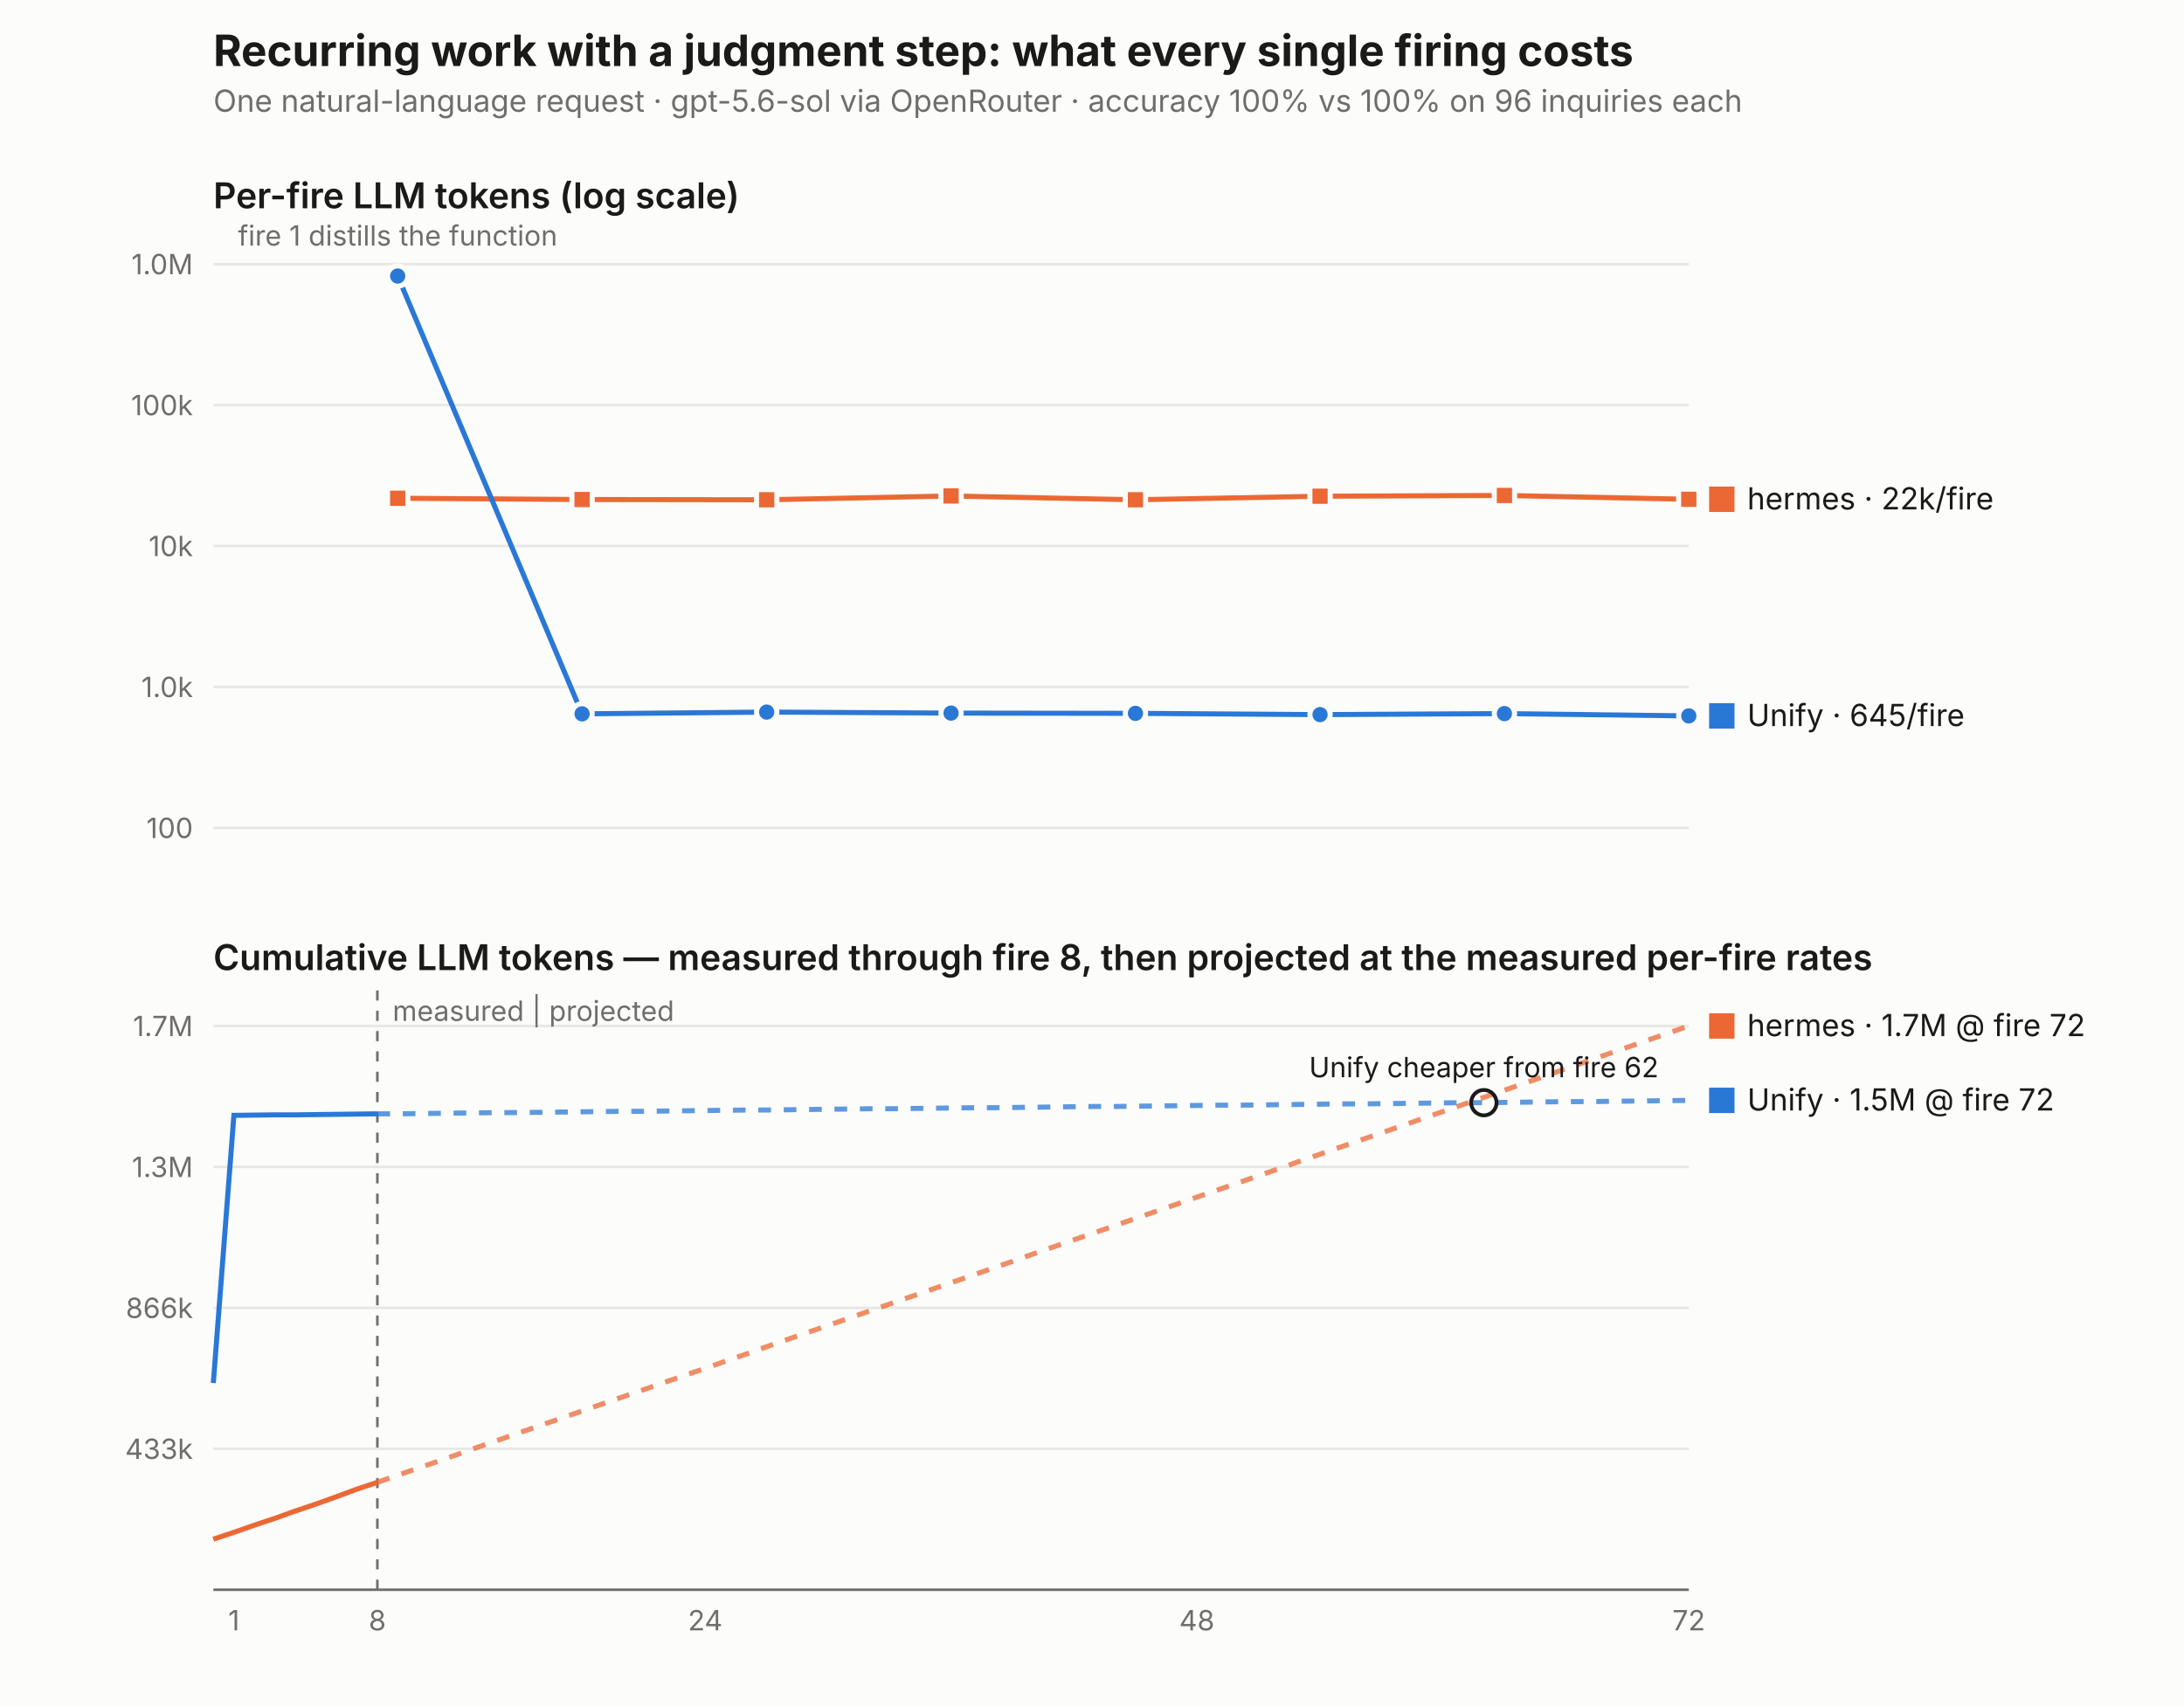
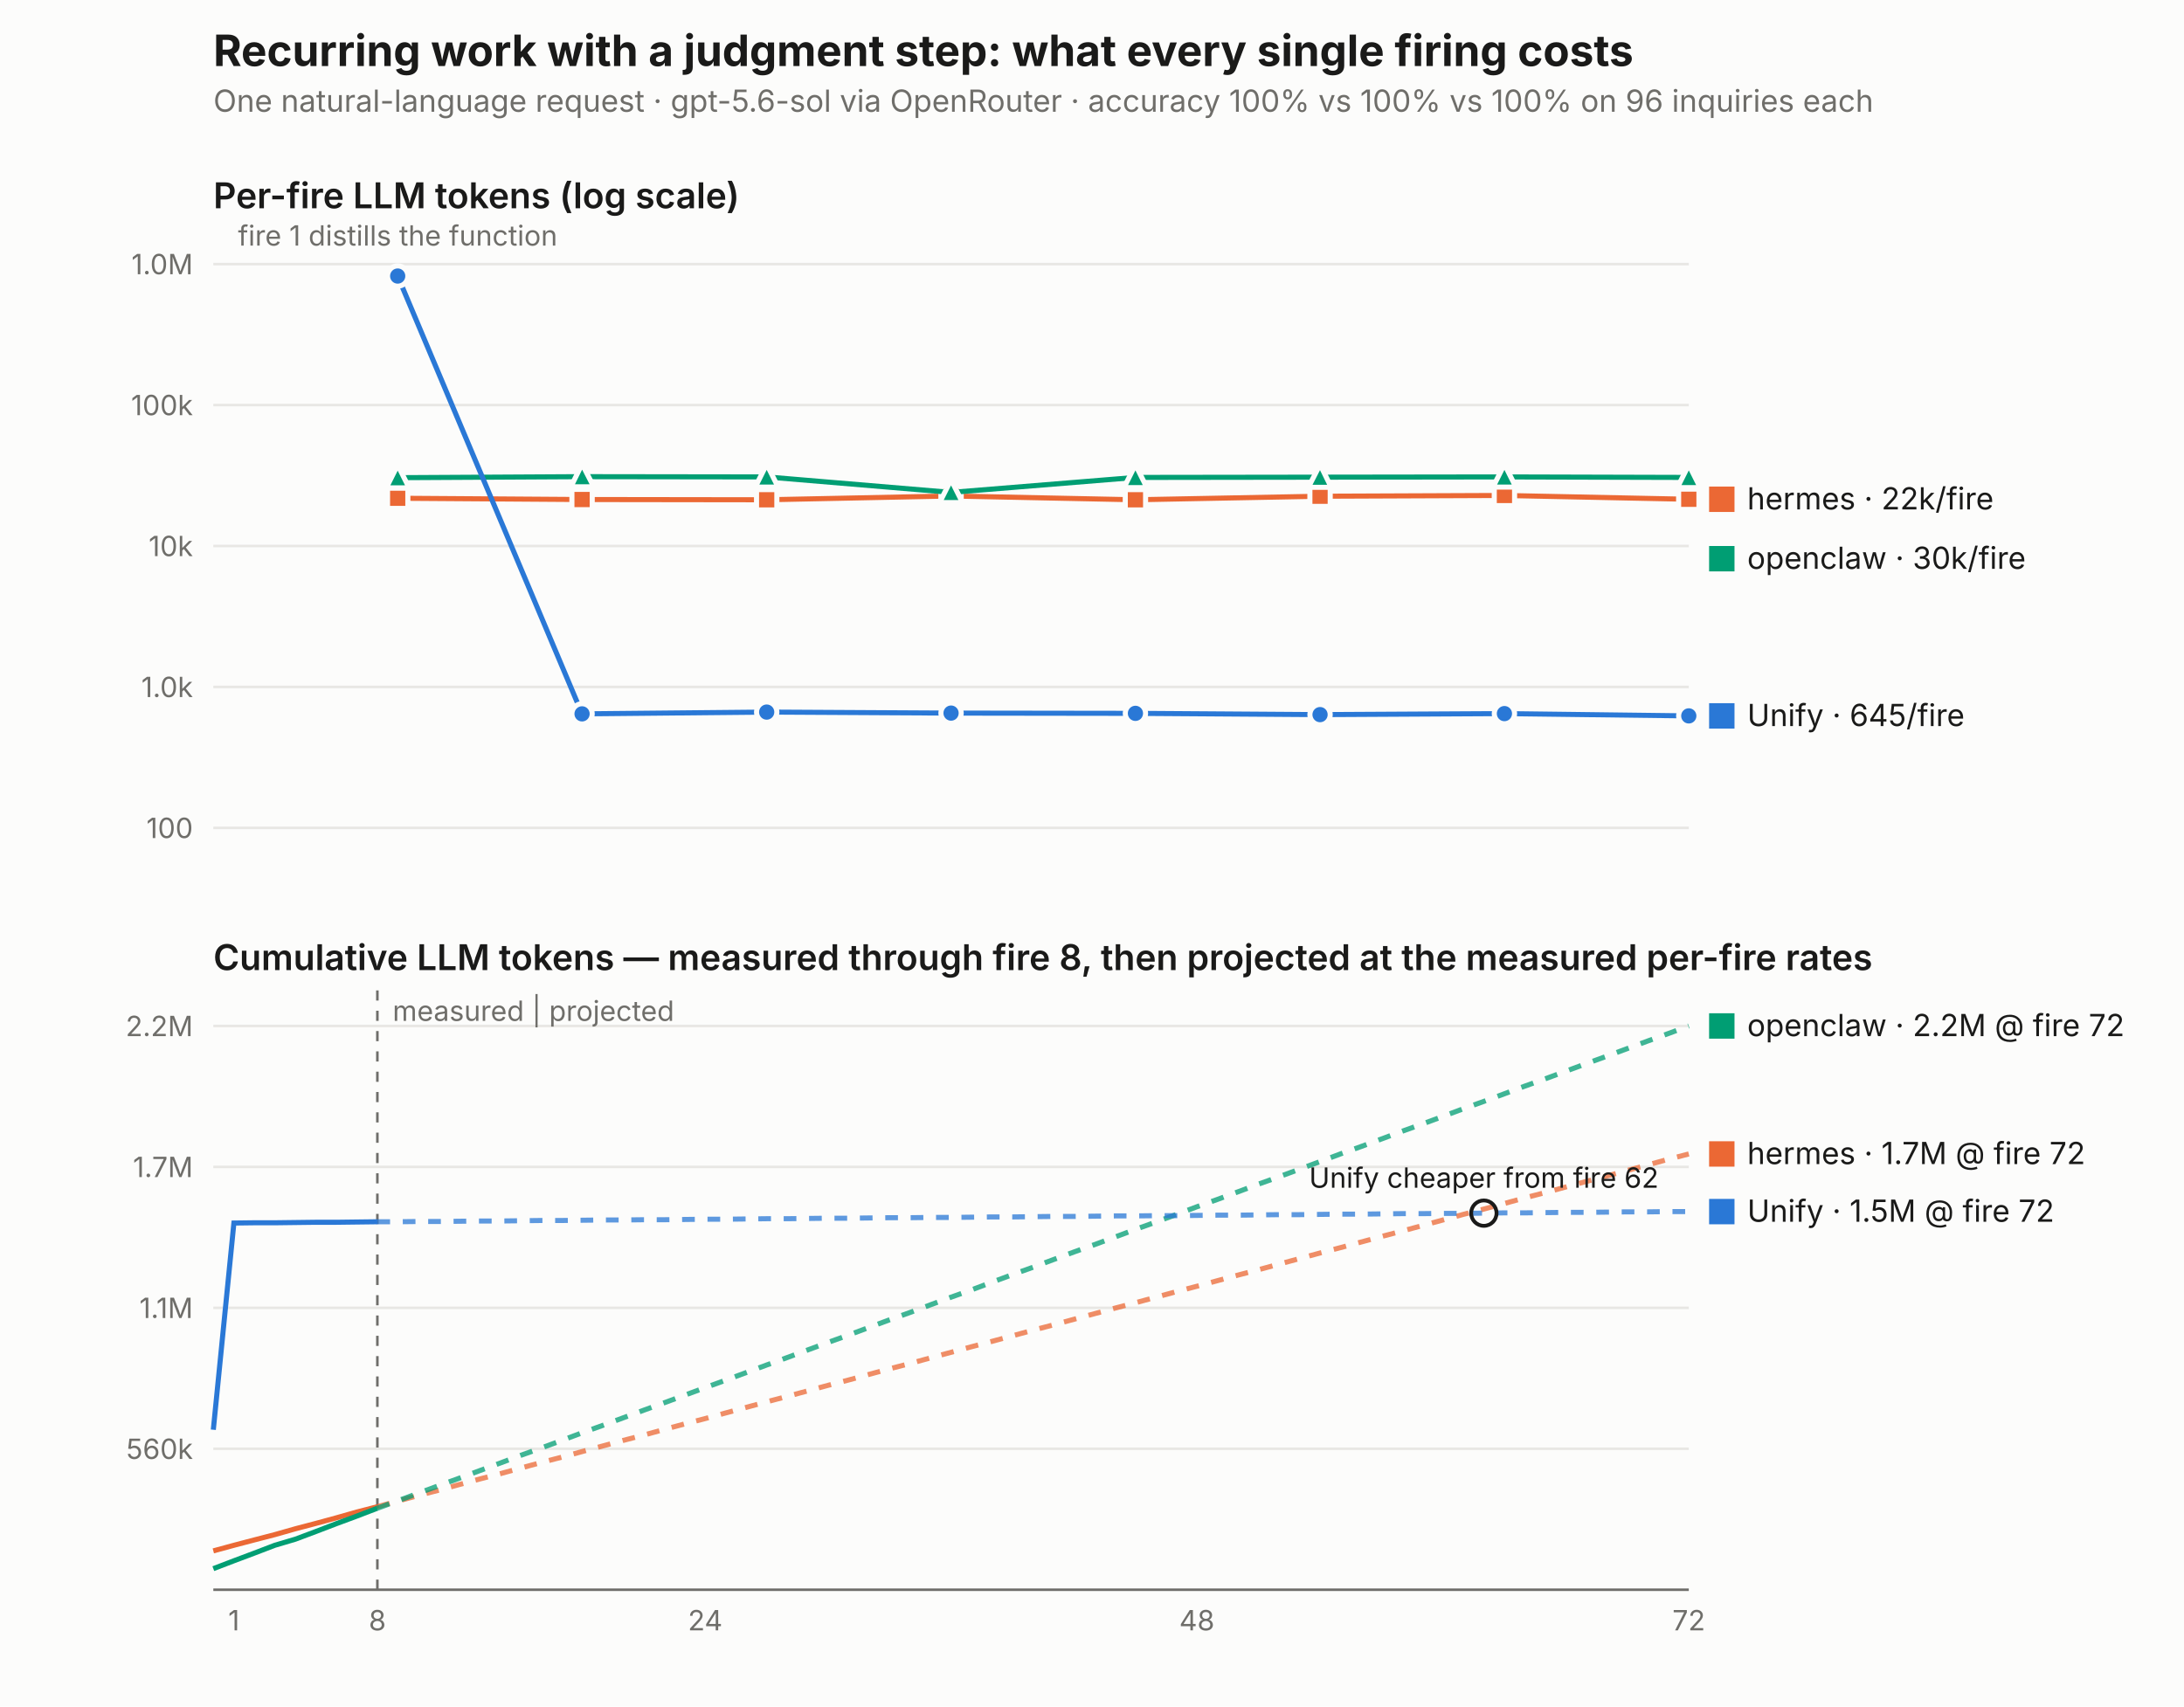
<svg xmlns="http://www.w3.org/2000/svg" width="860" height="672" viewBox="0 0 860 672" font-family="system-ui, -apple-system, Segoe UI, sans-serif">
  <rect width="860" height="672" fill="#fcfcfb" />
  <text x="84" y="26" fill="#1a1a19" font-size="17" font-weight="700">Recurring work with a judgment step: what every single firing costs</text>
-   <text x="84" y="44" fill="#6f6e6a" font-size="12">One natural-language request · gpt-5.6-sol via OpenRouter · accuracy 100% vs 100% on 96 inquiries each</text>
+   <text x="84" y="44" fill="#6f6e6a" font-size="12">One natural-language request · gpt-5.6-sol via OpenRouter · accuracy 100% vs 100% vs 100% on 96 inquiries each</text>
  <text x="84" y="82" fill="#1a1a19" font-size="14" font-weight="600">Per-fire LLM tokens (log scale)</text>
  <line x1="84" y1="326.0" x2="665" y2="326.0" stroke="#e8e7e4" stroke-width="1" />
  <text x="76" y="330.0" fill="#6f6e6a" font-size="11" text-anchor="end">100</text>
  <line x1="84" y1="270.5" x2="665" y2="270.5" stroke="#e8e7e4" stroke-width="1" />
  <text x="76" y="274.5" fill="#6f6e6a" font-size="11" text-anchor="end">1.0k</text>
  <line x1="84" y1="215.0" x2="665" y2="215.0" stroke="#e8e7e4" stroke-width="1" />
  <text x="76" y="219.0" fill="#6f6e6a" font-size="11" text-anchor="end">10k</text>
  <line x1="84" y1="159.5" x2="665" y2="159.5" stroke="#e8e7e4" stroke-width="1" />
  <text x="76" y="163.5" fill="#6f6e6a" font-size="11" text-anchor="end">100k</text>
  <line x1="84" y1="104.0" x2="665" y2="104.0" stroke="#e8e7e4" stroke-width="1" />
  <text x="76" y="108.0" fill="#6f6e6a" font-size="11" text-anchor="end">1.0M</text>
  <polyline points="156.6,196.2 229.2,196.7 301.9,196.8 374.5,195.3 447.1,196.8 519.8,195.4 592.4,195.1 665.0,196.6" fill="none" stroke="#eb6834" stroke-width="2" />
  <rect x="152.6" y="192.2" width="8" height="8" fill="#eb6834" stroke="#fcfcfb" stroke-width="2" />
  <rect x="225.2" y="192.7" width="8" height="8" fill="#eb6834" stroke="#fcfcfb" stroke-width="2" />
  <rect x="297.9" y="192.8" width="8" height="8" fill="#eb6834" stroke="#fcfcfb" stroke-width="2" />
  <rect x="370.5" y="191.3" width="8" height="8" fill="#eb6834" stroke="#fcfcfb" stroke-width="2" />
  <rect x="443.1" y="192.8" width="8" height="8" fill="#eb6834" stroke="#fcfcfb" stroke-width="2" />
  <rect x="515.8" y="191.4" width="8" height="8" fill="#eb6834" stroke="#fcfcfb" stroke-width="2" />
  <rect x="588.4" y="191.1" width="8" height="8" fill="#eb6834" stroke="#fcfcfb" stroke-width="2" />
  <rect x="661.0" y="192.6" width="8" height="8" fill="#eb6834" stroke="#fcfcfb" stroke-width="2" />
+   <polyline points="156.6,188.1 229.2,187.7 301.9,187.8 374.5,193.9 447.1,188.0 519.8,187.9 592.4,187.8 665.0,188.0" fill="none" stroke="#009E73" stroke-width="2" />
+   <path d="M 156.6 183.1 L 161.1 192.1 L 152.1 192.1 Z" fill="#009E73" stroke="#fcfcfb" stroke-width="2" />
+   <path d="M 229.2 182.7 L 233.8 191.7 L 224.8 191.7 Z" fill="#009E73" stroke="#fcfcfb" stroke-width="2" />
+   <path d="M 301.9 182.8 L 306.4 191.8 L 297.4 191.8 Z" fill="#009E73" stroke="#fcfcfb" stroke-width="2" />
+   <path d="M 374.5 188.9 L 379.0 197.9 L 370.0 197.9 Z" fill="#009E73" stroke="#fcfcfb" stroke-width="2" />
+   <path d="M 447.1 183.0 L 451.6 192.0 L 442.6 192.0 Z" fill="#009E73" stroke="#fcfcfb" stroke-width="2" />
+   <path d="M 519.8 182.9 L 524.2 191.9 L 515.2 191.9 Z" fill="#009E73" stroke="#fcfcfb" stroke-width="2" />
+   <path d="M 592.4 182.8 L 596.9 191.8 L 587.9 191.8 Z" fill="#009E73" stroke="#fcfcfb" stroke-width="2" />
+   <path d="M 665.0 183.0 L 669.5 192.0 L 660.5 192.0 Z" fill="#009E73" stroke="#fcfcfb" stroke-width="2" />
  <polyline points="156.6,108.7 229.2,281.1 301.9,280.4 374.5,280.8 447.1,280.9 519.8,281.4 592.4,281.0 665.0,281.9" fill="none" stroke="#2a78d6" stroke-width="2" />
  <circle cx="156.6" cy="108.7" r="4" fill="#2a78d6" stroke="#fcfcfb" stroke-width="2" />
  <circle cx="229.2" cy="281.1" r="4" fill="#2a78d6" stroke="#fcfcfb" stroke-width="2" />
  <circle cx="301.9" cy="280.4" r="4" fill="#2a78d6" stroke="#fcfcfb" stroke-width="2" />
  <circle cx="374.5" cy="280.8" r="4" fill="#2a78d6" stroke="#fcfcfb" stroke-width="2" />
  <circle cx="447.1" cy="280.9" r="4" fill="#2a78d6" stroke="#fcfcfb" stroke-width="2" />
  <circle cx="519.8" cy="281.4" r="4" fill="#2a78d6" stroke="#fcfcfb" stroke-width="2" />
  <circle cx="592.4" cy="281.0" r="4" fill="#2a78d6" stroke="#fcfcfb" stroke-width="2" />
  <circle cx="665.0" cy="281.9" r="4" fill="#2a78d6" stroke="#fcfcfb" stroke-width="2" />
  <rect x="673" y="276.9" width="10" height="10" fill="#2a78d6" />
  <text x="688" y="285.9" fill="#1a1a19" font-size="12">Unify · 645/fire</text>
  <rect x="673" y="191.6" width="10" height="10" fill="#eb6834" />
  <text x="688" y="200.6" fill="#1a1a19" font-size="12">hermes · 22k/fire</text>
+   <rect x="673" y="215.0" width="10" height="10" fill="#009E73" />
+   <text x="688" y="224.0" fill="#1a1a19" font-size="12">openclaw · 30k/fire</text>
  <text x="156.6" y="96.7" fill="#6f6e6a" font-size="11" text-anchor="middle">fire 1 distills the function</text>
  <text x="84" y="382" fill="#1a1a19" font-size="14" font-weight="600">Cumulative LLM tokens — measured through fire 8, then projected at the measured per-fire rates</text>
  <line x1="84" y1="570.5" x2="665" y2="570.5" stroke="#e8e7e4" stroke-width="1" />
-   <text x="76" y="574.5" fill="#6f6e6a" font-size="11" text-anchor="end">433k</text>
+   <text x="76" y="574.5" fill="#6f6e6a" font-size="11" text-anchor="end">560k</text>
  <line x1="84" y1="515.0" x2="665" y2="515.0" stroke="#e8e7e4" stroke-width="1" />
-   <text x="76" y="519.0" fill="#6f6e6a" font-size="11" text-anchor="end">866k</text>
+   <text x="76" y="519.0" fill="#6f6e6a" font-size="11" text-anchor="end">1.1M</text>
  <line x1="84" y1="459.5" x2="665" y2="459.5" stroke="#e8e7e4" stroke-width="1" />
-   <text x="76" y="463.5" fill="#6f6e6a" font-size="11" text-anchor="end">1.3M</text>
+   <text x="76" y="463.5" fill="#6f6e6a" font-size="11" text-anchor="end">1.7M</text>
  <line x1="84" y1="404.0" x2="665" y2="404.0" stroke="#e8e7e4" stroke-width="1" />
-   <text x="76" y="408.0" fill="#6f6e6a" font-size="11" text-anchor="end">1.7M</text>
+   <text x="76" y="408.0" fill="#6f6e6a" font-size="11" text-anchor="end">2.2M</text>
  <line x1="84" y1="626.0" x2="665" y2="626.0" stroke="#6f6e6a" stroke-width="1" />
  <line x1="148.6" y1="390" x2="148.6" y2="626.0" stroke="#6f6e6a" stroke-width="1" stroke-dasharray="4 4" />
  <text x="154.6" y="402" fill="#6f6e6a" font-size="11">measured | projected</text>
-   <polyline points="84.0,606.1 92.1,603.4 100.1,600.6 108.2,597.9 116.3,595.0 124.3,592.3 132.4,589.4 140.5,586.4 148.6,583.7" fill="none" stroke="#eb6834" stroke-width="2" />
-   <polyline points="148.6,583.7 156.6,580.9 164.7,578.1 172.8,575.3 180.8,572.5 188.9,569.6 197.0,566.8 205.0,564.0 213.1,561.2 221.2,558.4 229.2,555.6 237.3,552.8 245.4,550.0 253.5,547.2 261.5,544.4 269.6,541.6 277.7,538.8 285.7,536.0 293.8,533.2 301.9,530.3 309.9,527.5 318.0,524.7 326.1,521.9 334.2,519.1 342.2,516.3 350.3,513.5 358.4,510.7 366.4,507.9 374.5,505.1 382.6,502.3 390.6,499.5 398.7,496.7 406.8,493.8 414.8,491.0 422.9,488.2 431.0,485.4 439.1,482.6 447.1,479.8 455.2,477.0 463.3,474.2 471.3,471.4 479.4,468.6 487.5,465.8 495.5,463.0 503.6,460.2 511.7,457.3 519.8,454.5 527.8,451.7 535.9,448.9 544.0,446.1 552.0,443.3 560.1,440.5 568.2,437.7 576.2,434.9 584.3,432.1 592.4,429.3 600.4,426.5 608.5,423.7 616.6,420.8 624.7,418.0 632.7,415.2 640.8,412.4 648.9,409.6 656.9,406.8 665.0,404.0" fill="none" stroke="#eb6834" stroke-width="2" stroke-dasharray="5 5" opacity="0.75" />
-   <polyline points="84.0,544.6 92.1,439.2 100.1,439.1 108.2,439.0 116.3,439.0 124.3,438.9 132.4,438.8 140.5,438.7 148.6,438.6" fill="none" stroke="#2a78d6" stroke-width="2" />
-   <polyline points="148.6,438.6 156.6,438.6 164.7,438.5 172.8,438.4 180.8,438.3 188.9,438.2 197.0,438.1 205.0,438.1 213.1,438.0 221.2,437.9 229.2,437.8 237.3,437.7 245.4,437.6 253.5,437.6 261.5,437.5 269.6,437.4 277.7,437.3 285.7,437.2 293.8,437.1 301.9,437.1 309.9,437.0 318.0,436.9 326.1,436.8 334.2,436.7 342.2,436.6 350.3,436.6 358.4,436.5 366.4,436.4 374.5,436.3 382.6,436.2 390.6,436.2 398.7,436.1 406.8,436.0 414.8,435.9 422.9,435.8 431.0,435.7 439.1,435.7 447.1,435.6 455.2,435.5 463.3,435.4 471.3,435.3 479.4,435.2 487.5,435.2 495.5,435.1 503.6,435.0 511.7,434.9 519.8,434.8 527.8,434.7 535.9,434.7 544.0,434.6 552.0,434.5 560.1,434.4 568.2,434.3 576.2,434.2 584.3,434.2 592.4,434.1 600.4,434.0 608.5,433.9 616.6,433.8 624.7,433.8 632.7,433.7 640.8,433.6 648.9,433.5 656.9,433.4 665.0,433.3" fill="none" stroke="#2a78d6" stroke-width="2" stroke-dasharray="5 5" opacity="0.75" />
-   <rect x="673" y="428.3" width="10" height="10" fill="#2a78d6" />
-   <text x="688" y="437.3" fill="#1a1a19" font-size="12">Unify · 1.5M @ fire 72</text>
-   <rect x="673" y="399.0" width="10" height="10" fill="#eb6834" />
-   <text x="688" y="408.0" fill="#1a1a19" font-size="12">hermes · 1.7M @ fire 72</text>
-   <circle cx="584.3" cy="434.2" r="5" fill="none" stroke="#1a1a19" stroke-width="1.5" />
-   <text x="584.3" y="424.2" fill="#1a1a19" font-size="11" text-anchor="middle">Unify cheaper from fire 62</text>
+   <polyline points="84.0,610.7 92.1,608.5 100.1,606.4 108.2,604.3 116.3,602.0 124.3,599.9 132.4,597.7 140.5,595.4 148.6,593.3" fill="none" stroke="#eb6834" stroke-width="2" />
+   <polyline points="148.6,593.3 156.6,591.1 164.7,588.9 172.8,586.8 180.8,584.6 188.9,582.4 197.0,580.3 205.0,578.1 213.1,575.9 221.2,573.8 229.2,571.6 237.3,569.4 245.4,567.2 253.5,565.1 261.5,562.9 269.6,560.7 277.7,558.6 285.7,556.4 293.8,554.2 301.9,552.0 309.9,549.9 318.0,547.7 326.1,545.5 334.2,543.4 342.2,541.2 350.3,539.0 358.4,536.9 366.4,534.7 374.5,532.5 382.6,530.3 390.6,528.2 398.7,526.0 406.8,523.8 414.8,521.7 422.9,519.5 431.0,517.3 439.1,515.1 447.1,513.0 455.2,510.8 463.3,508.6 471.3,506.5 479.4,504.3 487.5,502.1 495.5,500.0 503.6,497.8 511.7,495.6 519.8,493.4 527.8,491.3 535.9,489.1 544.0,486.9 552.0,484.8 560.1,482.6 568.2,480.4 576.2,478.2 584.3,476.1 592.4,473.9 600.4,471.7 608.5,469.6 616.6,467.4 624.7,465.2 632.7,463.1 640.8,460.9 648.9,458.7 656.9,456.5 665.0,454.4" fill="none" stroke="#eb6834" stroke-width="2" stroke-dasharray="5 5" opacity="0.75" />
+   <polyline points="84.0,617.7 92.1,614.6 100.1,611.6 108.2,608.5 116.3,606.1 124.3,603.1 132.4,600.0 140.5,597.0 148.6,593.9" fill="none" stroke="#009E73" stroke-width="2" />
+   <polyline points="148.6,593.9 156.6,591.0 164.7,588.0 172.8,585.0 180.8,582.1 188.9,579.1 197.0,576.1 205.0,573.1 213.1,570.2 221.2,567.2 229.2,564.2 237.3,561.3 245.4,558.3 253.5,555.3 261.5,552.4 269.6,549.4 277.7,546.4 285.7,543.5 293.8,540.5 301.9,537.5 309.9,534.6 318.0,531.6 326.1,528.6 334.2,525.7 342.2,522.7 350.3,519.7 358.4,516.8 366.4,513.8 374.5,510.8 382.6,507.9 390.6,504.9 398.7,501.9 406.8,499.0 414.8,496.0 422.9,493.0 431.0,490.1 439.1,487.1 447.1,484.1 455.2,481.2 463.3,478.2 471.3,475.2 479.4,472.3 487.5,469.3 495.5,466.3 503.6,463.4 511.7,460.4 519.8,457.4 527.8,454.4 535.9,451.5 544.0,448.5 552.0,445.5 560.1,442.6 568.2,439.6 576.2,436.6 584.3,433.7 592.4,430.7 600.4,427.7 608.5,424.8 616.6,421.8 624.7,418.8 632.7,415.9 640.8,412.9 648.9,409.9 656.9,407.0 665.0,404.0" fill="none" stroke="#009E73" stroke-width="2" stroke-dasharray="5 5" opacity="0.75" />
+   <polyline points="84.0,563.0 92.1,481.6 100.1,481.5 108.2,481.5 116.3,481.4 124.3,481.3 132.4,481.3 140.5,481.2 148.6,481.1" fill="none" stroke="#2a78d6" stroke-width="2" />
+   <polyline points="148.6,481.1 156.6,481.1 164.7,481.0 172.8,481.0 180.8,480.9 188.9,480.8 197.0,480.8 205.0,480.7 213.1,480.6 221.2,480.6 229.2,480.5 237.3,480.4 245.4,480.4 253.5,480.3 261.5,480.3 269.6,480.2 277.7,480.1 285.7,480.1 293.8,480.0 301.9,479.9 309.9,479.9 318.0,479.8 326.1,479.7 334.2,479.7 342.2,479.6 350.3,479.5 358.4,479.5 366.4,479.4 374.5,479.4 382.6,479.3 390.6,479.2 398.7,479.2 406.8,479.1 414.8,479.0 422.9,479.0 431.0,478.9 439.1,478.8 447.1,478.8 455.2,478.7 463.3,478.7 471.3,478.6 479.4,478.5 487.5,478.5 495.5,478.4 503.6,478.3 511.7,478.3 519.8,478.2 527.8,478.1 535.9,478.1 544.0,478.0 552.0,477.9 560.1,477.9 568.2,477.8 576.2,477.8 584.3,477.7 592.4,477.6 600.4,477.6 608.5,477.5 616.6,477.4 624.7,477.4 632.7,477.3 640.8,477.2 648.9,477.2 656.9,477.1 665.0,477.1" fill="none" stroke="#2a78d6" stroke-width="2" stroke-dasharray="5 5" opacity="0.75" />
+   <rect x="673" y="472.1" width="10" height="10" fill="#2a78d6" />
+   <text x="688" y="481.1" fill="#1a1a19" font-size="12">Unify · 1.5M @ fire 72</text>
+   <rect x="673" y="449.4" width="10" height="10" fill="#eb6834" />
+   <text x="688" y="458.4" fill="#1a1a19" font-size="12">hermes · 1.7M @ fire 72</text>
+   <rect x="673" y="399.0" width="10" height="10" fill="#009E73" />
+   <text x="688" y="408.0" fill="#1a1a19" font-size="12">openclaw · 2.2M @ fire 72</text>
+   <circle cx="584.3" cy="477.7" r="5" fill="none" stroke="#1a1a19" stroke-width="1.5" />
+   <text x="584.3" y="467.7" fill="#1a1a19" font-size="11" text-anchor="middle">Unify cheaper from fire 62</text>
  <text x="92.1" y="642.0" fill="#6f6e6a" font-size="11" text-anchor="middle">1</text>
  <text x="148.6" y="642.0" fill="#6f6e6a" font-size="11" text-anchor="middle">8</text>
  <text x="277.7" y="642.0" fill="#6f6e6a" font-size="11" text-anchor="middle">24</text>
  <text x="471.3" y="642.0" fill="#6f6e6a" font-size="11" text-anchor="middle">48</text>
  <text x="665.0" y="642.0" fill="#6f6e6a" font-size="11" text-anchor="middle">72</text>
</svg>
